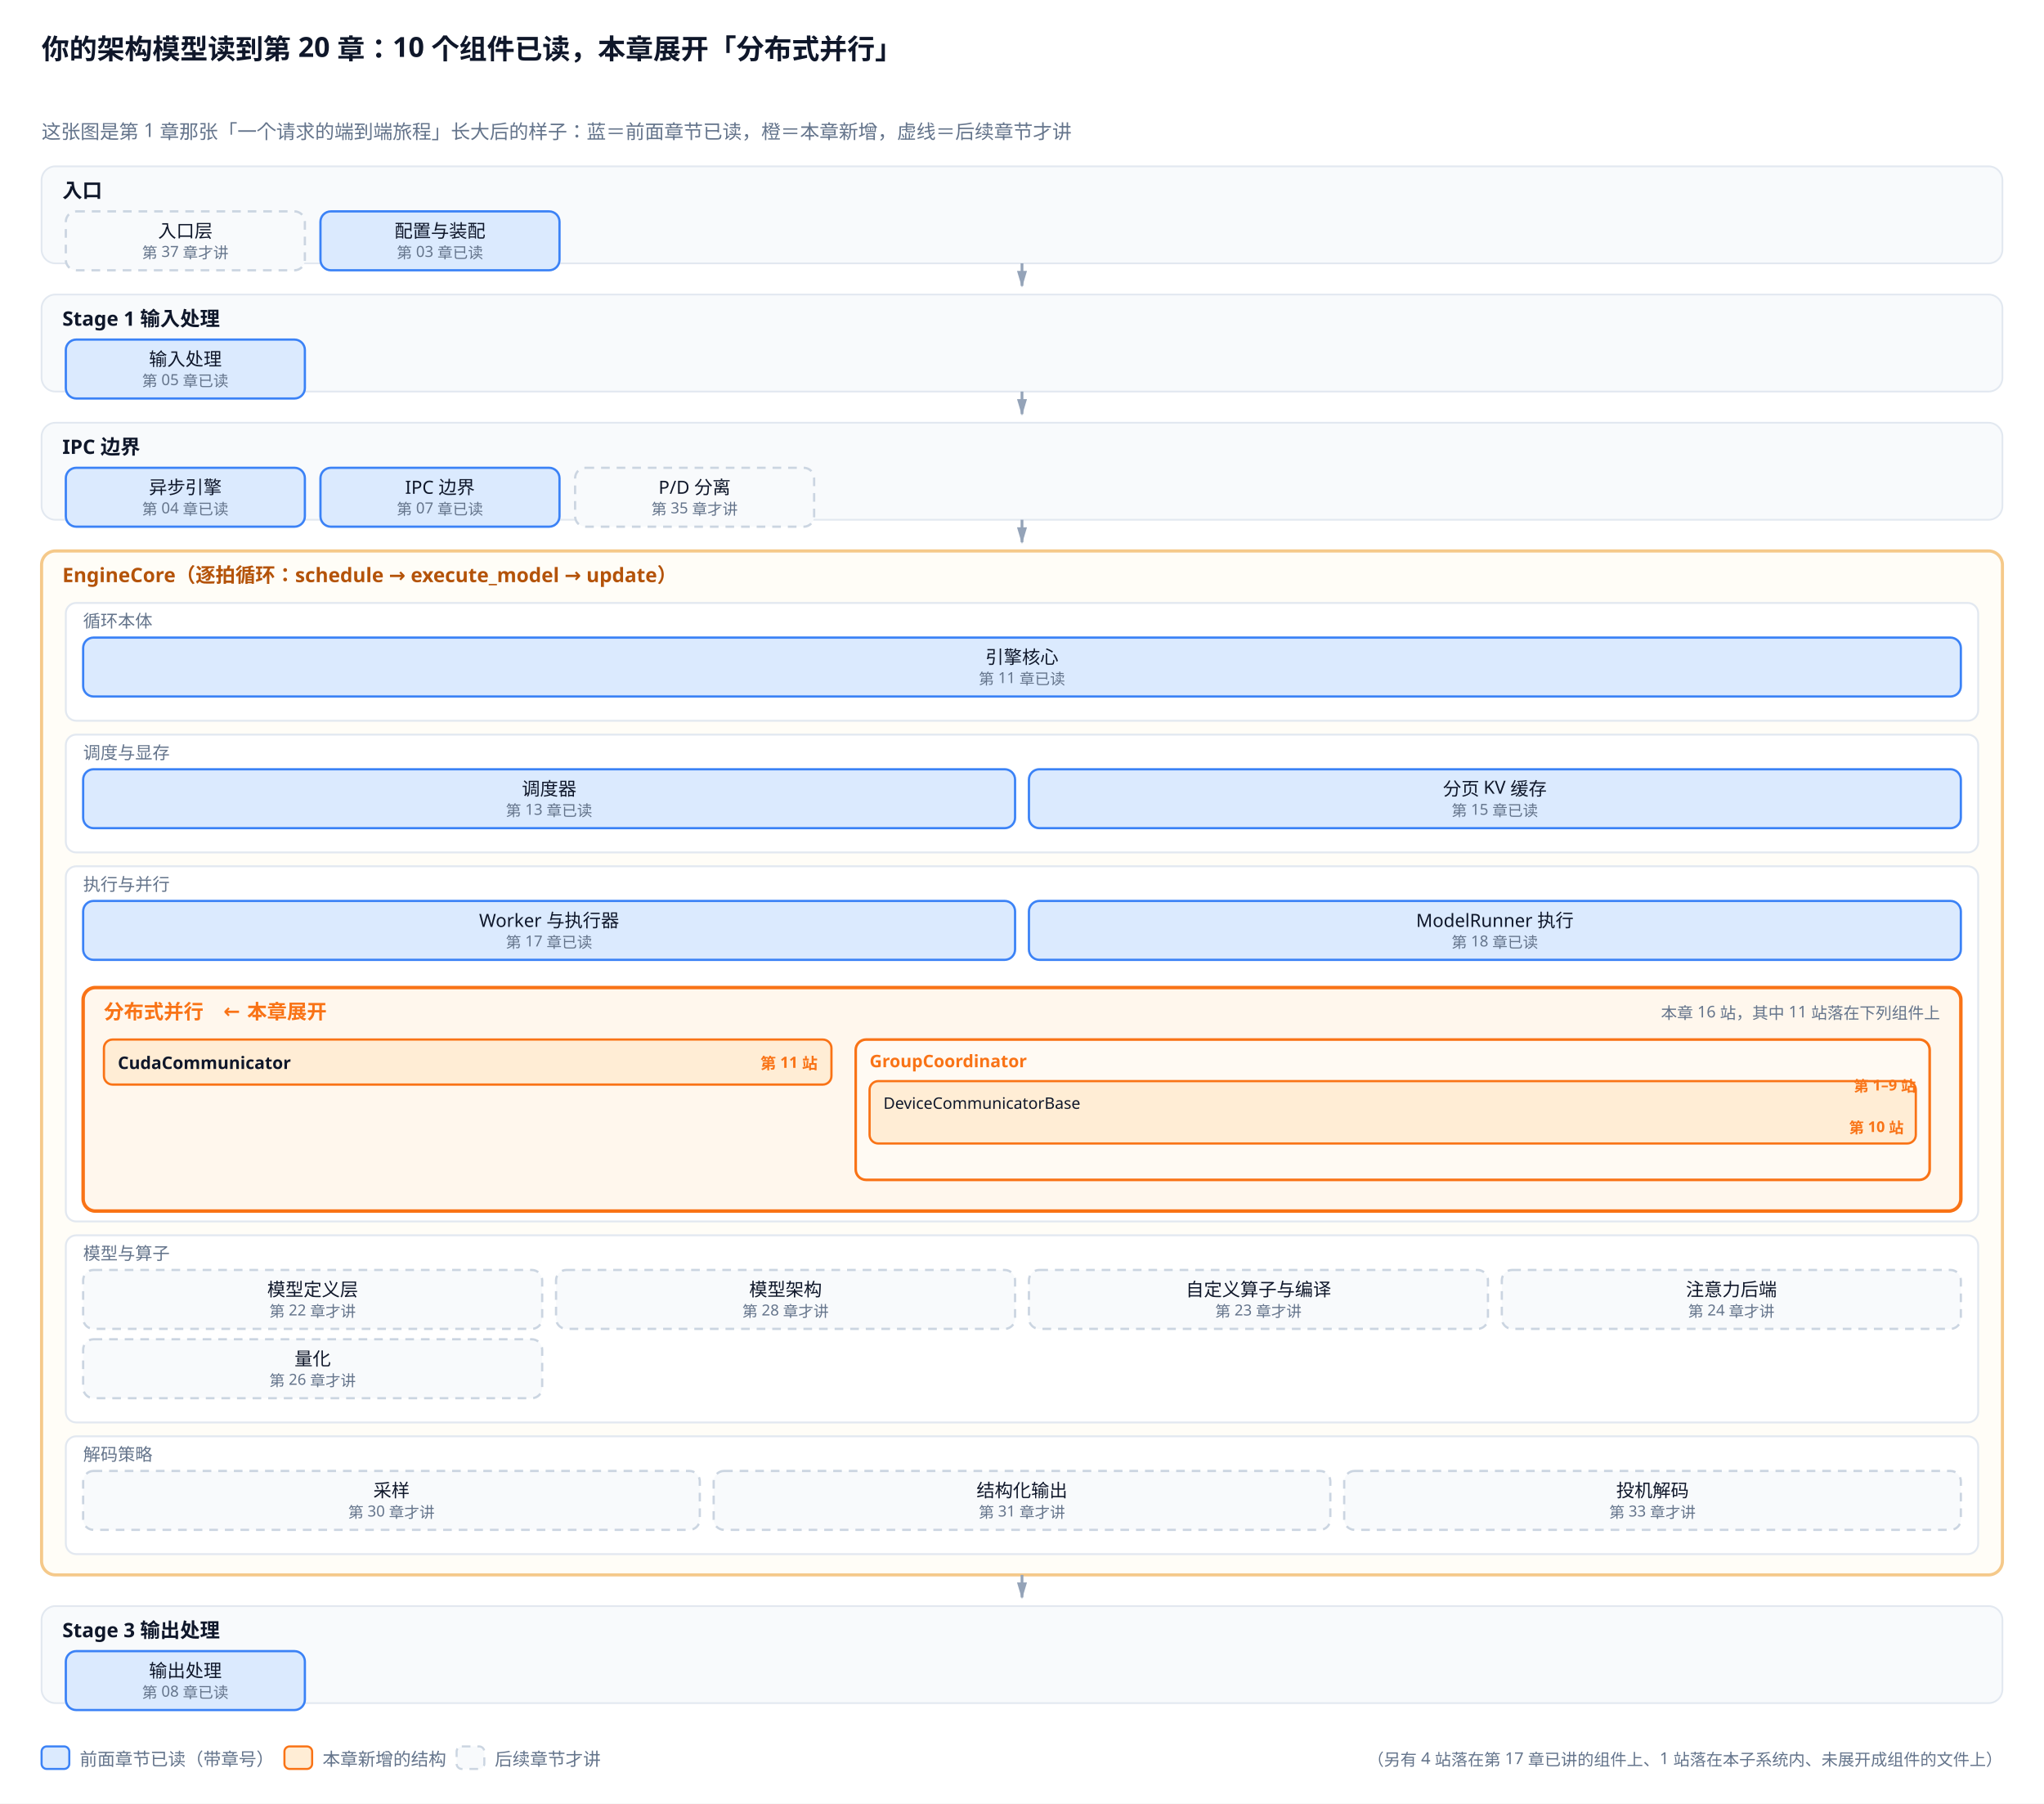
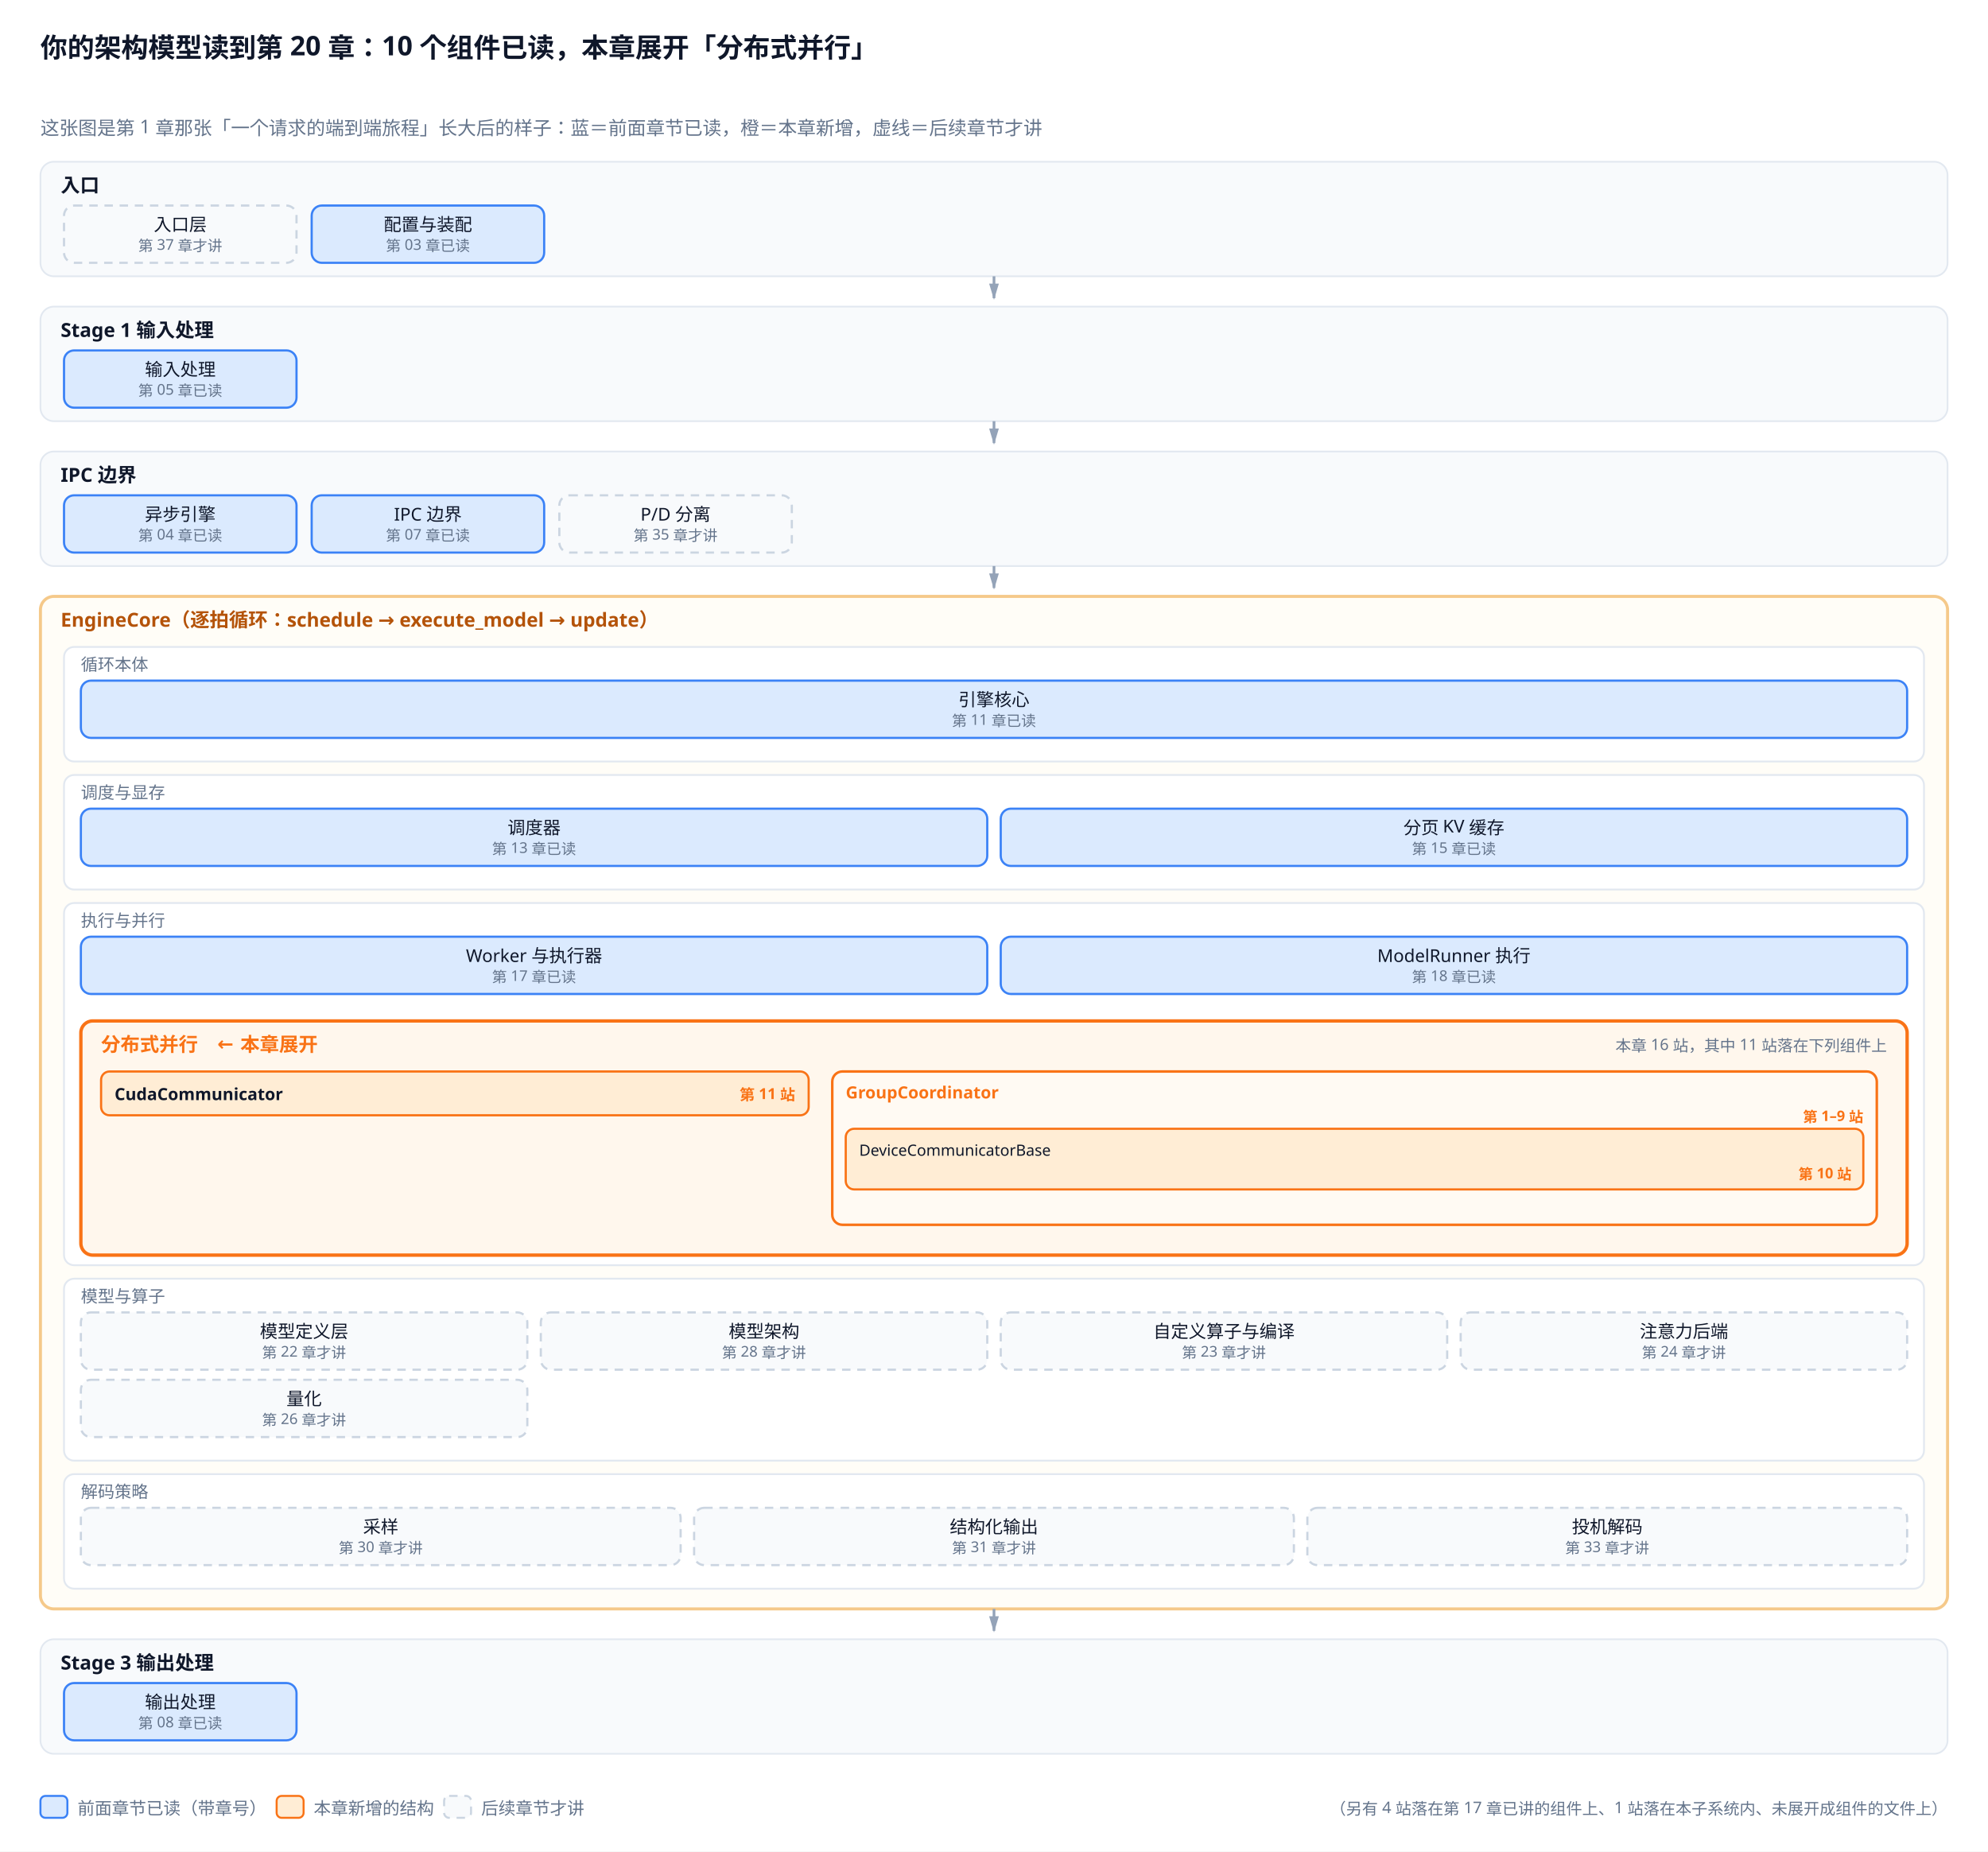
- <svg xmlns="http://www.w3.org/2000/svg" viewBox="0 0 1180 1041">
+ <svg xmlns="http://www.w3.org/2000/svg" viewBox="0 0 1180 1099">
  <defs>
    <marker id="a" viewBox="0 0 10 6" refX="9" refY="3" markerWidth="6" markerHeight="4" orient="auto">
      <path d="M0,0 L10,3 L0,6 Z" fill="#94a3b8" />
    </marker>
    <marker id="a2" viewBox="0 0 10 6" refX="9" refY="3" markerWidth="6" markerHeight="4" orient="auto">
      <path d="M0,0 L10,3 L0,6 Z" fill="#f97316" />
    </marker>
  </defs>
-   <rect width="1180" height="1041" fill="white" />
+   <rect width="1180" height="1099" fill="white" />
  <text x="24" y="34" font-family="sans-serif" font-size="16" fill="#0f172a" font-weight="bold">你的架构模型读到第 20 章：10 个组件已读，本章展开「分布式并行」</text>
  <text x="24.0" y="80.0" font-family="sans-serif" font-size="11.2" fill="#64748b" text-anchor="start">这张图是第 1 章那张「一个请求的端到端旅程」长大后的样子：蓝＝前面章节已读，橙＝本章新增，虚线＝后续章节才讲</text>
-   <rect x="24.0" y="96.0" width="1132.0" height="56.0" rx="8" fill="#f8fafc" stroke="#e2e8f0" stroke-width="1.0" />
+   <rect x="24.0" y="96.0" width="1132.0" height="68.0" rx="8" fill="#f8fafc" stroke="#e2e8f0" stroke-width="1.0" />
  <text x="36.0" y="114.0" font-family="sans-serif" font-size="11.5" fill="#0f172a" text-anchor="start" font-weight="bold">入口</text>
  <rect x="38.0" y="122.0" width="138.0" height="34.0" rx="6" fill="#f8fafc" stroke="#cbd5e1" stroke-width="1.3" stroke-dasharray="5,4" />
  <text x="107.0" y="137.0" font-family="sans-serif" font-size="10.5" fill="#0f172a" text-anchor="middle">入口层</text>
  <text x="107.0" y="149.0" font-family="sans-serif" font-size="8.8" fill="#64748b" text-anchor="middle">第 37 章才讲</text>
  <rect x="185.0" y="122.0" width="138.0" height="34.0" rx="6" fill="#dbeafe" stroke="#3b82f6" stroke-width="1.3" />
  <text x="254.0" y="137.0" font-family="sans-serif" font-size="10.5" fill="#0f172a" text-anchor="middle">配置与装配</text>
  <text x="254.0" y="149.0" font-family="sans-serif" font-size="8.8" fill="#64748b" text-anchor="middle">第 03 章已读</text>
-   <path d="M590.0,152.0 L590.0,165.0" stroke="#94a3b8" stroke-width="1.6" marker-end="url(#a)" />
-   <rect x="24.0" y="170.0" width="1132.0" height="56.0" rx="8" fill="#f8fafc" stroke="#e2e8f0" stroke-width="1.0" />
-   <text x="36.0" y="188.0" font-family="sans-serif" font-size="11.5" fill="#0f172a" text-anchor="start" font-weight="bold">Stage 1 输入处理</text>
-   <rect x="38.0" y="196.0" width="138.0" height="34.0" rx="6" fill="#dbeafe" stroke="#3b82f6" stroke-width="1.3" />
-   <text x="107.0" y="211.0" font-family="sans-serif" font-size="10.5" fill="#0f172a" text-anchor="middle">输入处理</text>
-   <text x="107.0" y="223.0" font-family="sans-serif" font-size="8.8" fill="#64748b" text-anchor="middle">第 05 章已读</text>
-   <path d="M590.0,226.0 L590.0,239.0" stroke="#94a3b8" stroke-width="1.6" marker-end="url(#a)" />
-   <rect x="24.0" y="244.0" width="1132.0" height="56.0" rx="8" fill="#f8fafc" stroke="#e2e8f0" stroke-width="1.0" />
-   <text x="36.0" y="262.0" font-family="sans-serif" font-size="11.5" fill="#0f172a" text-anchor="start" font-weight="bold">IPC 边界</text>
-   <rect x="38.0" y="270.0" width="138.0" height="34.0" rx="6" fill="#dbeafe" stroke="#3b82f6" stroke-width="1.3" />
-   <text x="107.0" y="285.0" font-family="sans-serif" font-size="10.5" fill="#0f172a" text-anchor="middle">异步引擎</text>
-   <text x="107.0" y="297.0" font-family="sans-serif" font-size="8.8" fill="#64748b" text-anchor="middle">第 04 章已读</text>
-   <rect x="185.0" y="270.0" width="138.0" height="34.0" rx="6" fill="#dbeafe" stroke="#3b82f6" stroke-width="1.3" />
-   <text x="254.0" y="285.0" font-family="sans-serif" font-size="10.5" fill="#0f172a" text-anchor="middle">IPC 边界</text>
-   <text x="254.0" y="297.0" font-family="sans-serif" font-size="8.8" fill="#64748b" text-anchor="middle">第 07 章已读</text>
-   <rect x="332.0" y="270.0" width="138.0" height="34.0" rx="6" fill="#f8fafc" stroke="#cbd5e1" stroke-width="1.3" stroke-dasharray="5,4" />
-   <text x="401.0" y="285.0" font-family="sans-serif" font-size="10.5" fill="#0f172a" text-anchor="middle">P/D 分离</text>
-   <text x="401.0" y="297.0" font-family="sans-serif" font-size="8.8" fill="#64748b" text-anchor="middle">第 35 章才讲</text>
-   <path d="M590.0,300.0 L590.0,313.0" stroke="#94a3b8" stroke-width="1.6" marker-end="url(#a)" />
-   <rect x="24.0" y="318.0" width="1132.0" height="591.0" rx="8" fill="#fffdf7" stroke="#f5c98a" stroke-width="1.8" />
-   <text x="36.0" y="336.0" font-family="sans-serif" font-size="11.5" fill="#b45309" text-anchor="start" font-weight="bold">EngineCore（逐拍循环：schedule → execute_model → update）</text>
-   <rect x="38.0" y="348.0" width="1104.0" height="68.0" rx="6" fill="#ffffff" stroke="#e2e8f0" stroke-width="1.1" />
-   <text x="48.0" y="362.0" font-family="sans-serif" font-size="10" fill="#64748b" text-anchor="start">循环本体</text>
-   <rect x="48.0" y="368.0" width="1084.0" height="34.0" rx="6" fill="#dbeafe" stroke="#3b82f6" stroke-width="1.3" />
-   <text x="590.0" y="383.0" font-family="sans-serif" font-size="10.5" fill="#0f172a" text-anchor="middle">引擎核心</text>
-   <text x="590.0" y="395.0" font-family="sans-serif" font-size="8.8" fill="#64748b" text-anchor="middle">第 11 章已读</text>
-   <rect x="38.0" y="424.0" width="1104.0" height="68.0" rx="6" fill="#ffffff" stroke="#e2e8f0" stroke-width="1.1" />
-   <text x="48.0" y="438.0" font-family="sans-serif" font-size="10" fill="#64748b" text-anchor="start">调度与显存</text>
-   <rect x="48.0" y="444.0" width="538.0" height="34.0" rx="6" fill="#dbeafe" stroke="#3b82f6" stroke-width="1.3" />
-   <text x="317.0" y="459.0" font-family="sans-serif" font-size="10.5" fill="#0f172a" text-anchor="middle">调度器</text>
-   <text x="317.0" y="471.0" font-family="sans-serif" font-size="8.8" fill="#64748b" text-anchor="middle">第 13 章已读</text>
-   <rect x="594.0" y="444.0" width="538.0" height="34.0" rx="6" fill="#dbeafe" stroke="#3b82f6" stroke-width="1.3" />
-   <text x="863.0" y="459.0" font-family="sans-serif" font-size="10.5" fill="#0f172a" text-anchor="middle">分页 KV 缓存</text>
-   <text x="863.0" y="471.0" font-family="sans-serif" font-size="8.8" fill="#64748b" text-anchor="middle">第 15 章已读</text>
-   <rect x="38.0" y="500.0" width="1104.0" height="205.0" rx="6" fill="#ffffff" stroke="#e2e8f0" stroke-width="1.1" />
-   <text x="48.0" y="514.0" font-family="sans-serif" font-size="10" fill="#64748b" text-anchor="start">执行与并行</text>
-   <rect x="48.0" y="520.0" width="538.0" height="34.0" rx="6" fill="#dbeafe" stroke="#3b82f6" stroke-width="1.3" />
-   <text x="317.0" y="535.0" font-family="sans-serif" font-size="10.5" fill="#0f172a" text-anchor="middle">Worker 与执行器</text>
-   <text x="317.0" y="547.0" font-family="sans-serif" font-size="8.8" fill="#64748b" text-anchor="middle">第 17 章已读</text>
-   <rect x="594.0" y="520.0" width="538.0" height="34.0" rx="6" fill="#dbeafe" stroke="#3b82f6" stroke-width="1.3" />
-   <text x="863.0" y="535.0" font-family="sans-serif" font-size="10.5" fill="#0f172a" text-anchor="middle">ModelRunner 执行</text>
-   <text x="863.0" y="547.0" font-family="sans-serif" font-size="8.8" fill="#64748b" text-anchor="middle">第 18 章已读</text>
-   <rect x="48.0" y="570.0" width="1084.0" height="129.0" rx="7" fill="#fff7ed" stroke="#f97316" stroke-width="2.0" />
-   <text x="60.0" y="588.0" font-family="sans-serif" font-size="11.5" fill="#f97316" text-anchor="start" font-weight="bold">分布式并行　← 本章展开</text>
-   <text x="1120.0" y="588.0" font-family="sans-serif" font-size="9.3" fill="#64748b" text-anchor="end">本章 16 站，其中 11 站落在下列组件上</text>
-   <rect x="60.0" y="600.0" width="420.0" height="26.0" rx="5" fill="#ffedd5" stroke="#f97316" stroke-width="1.3" />
-   <text x="68.0" y="617.0" font-family="sans-serif" font-size="10" fill="#0f172a" text-anchor="start" font-weight="bold">CudaCommunicator</text>
-   <text x="472.0" y="617.0" font-family="sans-serif" font-size="9" fill="#f97316" text-anchor="end" font-weight="bold">第 11 站</text>
-   <rect x="494.0" y="600.0" width="620.0" height="81.0" rx="6" fill="#fffaf3" stroke="#f97316" stroke-width="1.5" />
-   <text x="502.0" y="616.0" font-family="sans-serif" font-size="10" fill="#f97316" text-anchor="start" font-weight="bold">GroupCoordinator</text>
-   <rect x="502.0" y="624.0" width="604.0" height="36.0" rx="5" fill="#ffedd5" stroke="#f97316" stroke-width="1.3" />
-   <text x="510.0" y="640.0" font-family="sans-serif" font-size="9.2" fill="#0f172a" text-anchor="start">DeviceCommunicatorBase</text>
-   <text x="1099.0" y="654.0" font-family="sans-serif" font-size="8.6" fill="#f97316" text-anchor="end" font-weight="bold">第 10 站</text>
-   <text x="1106.0" y="630.0" font-family="sans-serif" font-size="8.6" fill="#f97316" text-anchor="end" font-weight="bold">第 1–9 站</text>
-   <rect x="38.0" y="713.0" width="1104.0" height="108.0" rx="6" fill="#ffffff" stroke="#e2e8f0" stroke-width="1.1" />
-   <text x="48.0" y="727.0" font-family="sans-serif" font-size="10" fill="#64748b" text-anchor="start">模型与算子</text>
-   <rect x="48.0" y="733.0" width="265.0" height="34.0" rx="6" fill="#f8fafc" stroke="#cbd5e1" stroke-width="1.3" stroke-dasharray="5,4" />
-   <text x="180.5" y="748.0" font-family="sans-serif" font-size="10.5" fill="#0f172a" text-anchor="middle">模型定义层</text>
-   <text x="180.5" y="760.0" font-family="sans-serif" font-size="8.8" fill="#64748b" text-anchor="middle">第 22 章才讲</text>
-   <rect x="321.0" y="733.0" width="265.0" height="34.0" rx="6" fill="#f8fafc" stroke="#cbd5e1" stroke-width="1.3" stroke-dasharray="5,4" />
-   <text x="453.5" y="748.0" font-family="sans-serif" font-size="10.5" fill="#0f172a" text-anchor="middle">模型架构</text>
-   <text x="453.5" y="760.0" font-family="sans-serif" font-size="8.8" fill="#64748b" text-anchor="middle">第 28 章才讲</text>
-   <rect x="594.0" y="733.0" width="265.0" height="34.0" rx="6" fill="#f8fafc" stroke="#cbd5e1" stroke-width="1.3" stroke-dasharray="5,4" />
-   <text x="726.5" y="748.0" font-family="sans-serif" font-size="10.5" fill="#0f172a" text-anchor="middle">自定义算子与编译</text>
-   <text x="726.5" y="760.0" font-family="sans-serif" font-size="8.8" fill="#64748b" text-anchor="middle">第 23 章才讲</text>
-   <rect x="867.0" y="733.0" width="265.0" height="34.0" rx="6" fill="#f8fafc" stroke="#cbd5e1" stroke-width="1.3" stroke-dasharray="5,4" />
-   <text x="999.5" y="748.0" font-family="sans-serif" font-size="10.5" fill="#0f172a" text-anchor="middle">注意力后端</text>
-   <text x="999.5" y="760.0" font-family="sans-serif" font-size="8.8" fill="#64748b" text-anchor="middle">第 24 章才讲</text>
-   <rect x="48.0" y="773.0" width="265.0" height="34.0" rx="6" fill="#f8fafc" stroke="#cbd5e1" stroke-width="1.3" stroke-dasharray="5,4" />
-   <text x="180.5" y="788.0" font-family="sans-serif" font-size="10.5" fill="#0f172a" text-anchor="middle">量化</text>
-   <text x="180.5" y="800.0" font-family="sans-serif" font-size="8.8" fill="#64748b" text-anchor="middle">第 26 章才讲</text>
-   <rect x="38.0" y="829.0" width="1104.0" height="68.0" rx="6" fill="#ffffff" stroke="#e2e8f0" stroke-width="1.1" />
-   <text x="48.0" y="843.0" font-family="sans-serif" font-size="10" fill="#64748b" text-anchor="start">解码策略</text>
-   <rect x="48.0" y="849.0" width="356.0" height="34.0" rx="6" fill="#f8fafc" stroke="#cbd5e1" stroke-width="1.3" stroke-dasharray="5,4" />
-   <text x="226.0" y="864.0" font-family="sans-serif" font-size="10.5" fill="#0f172a" text-anchor="middle">采样</text>
-   <text x="226.0" y="876.0" font-family="sans-serif" font-size="8.8" fill="#64748b" text-anchor="middle">第 30 章才讲</text>
-   <rect x="412.0" y="849.0" width="356.0" height="34.0" rx="6" fill="#f8fafc" stroke="#cbd5e1" stroke-width="1.3" stroke-dasharray="5,4" />
-   <text x="590.0" y="864.0" font-family="sans-serif" font-size="10.5" fill="#0f172a" text-anchor="middle">结构化输出</text>
-   <text x="590.0" y="876.0" font-family="sans-serif" font-size="8.8" fill="#64748b" text-anchor="middle">第 31 章才讲</text>
-   <rect x="776.0" y="849.0" width="356.0" height="34.0" rx="6" fill="#f8fafc" stroke="#cbd5e1" stroke-width="1.3" stroke-dasharray="5,4" />
-   <text x="954.0" y="864.0" font-family="sans-serif" font-size="10.5" fill="#0f172a" text-anchor="middle">投机解码</text>
-   <text x="954.0" y="876.0" font-family="sans-serif" font-size="8.8" fill="#64748b" text-anchor="middle">第 33 章才讲</text>
-   <path d="M590.0,909.0 L590.0,922.0" stroke="#94a3b8" stroke-width="1.6" marker-end="url(#a)" />
-   <rect x="24.0" y="927.0" width="1132.0" height="56.0" rx="8" fill="#f8fafc" stroke="#e2e8f0" stroke-width="1.0" />
-   <text x="36.0" y="945.0" font-family="sans-serif" font-size="11.5" fill="#0f172a" text-anchor="start" font-weight="bold">Stage 3 输出处理</text>
-   <rect x="38.0" y="953.0" width="138.0" height="34.0" rx="6" fill="#dbeafe" stroke="#3b82f6" stroke-width="1.3" />
-   <text x="107.0" y="968.0" font-family="sans-serif" font-size="10.5" fill="#0f172a" text-anchor="middle">输出处理</text>
-   <text x="107.0" y="980.0" font-family="sans-serif" font-size="8.8" fill="#64748b" text-anchor="middle">第 08 章已读</text>
-   <rect x="24.0" y="1008.0" width="16.0" height="13.0" rx="3" fill="#dbeafe" stroke="#3b82f6" stroke-width="1.2" />
-   <text x="46.0" y="1019.0" font-family="sans-serif" font-size="10.2" fill="#64748b" text-anchor="start">前面章节已读（带章号）</text>
-   <rect x="164.2" y="1008.0" width="16.0" height="13.0" rx="3" fill="#ffedd5" stroke="#f97316" stroke-width="1.2" />
-   <text x="186.2" y="1019.0" font-family="sans-serif" font-size="10.2" fill="#64748b" text-anchor="start">本章新增的结构</text>
-   <rect x="263.6" y="1008.0" width="16.0" height="13.0" rx="3" fill="#f8fafc" stroke="#cbd5e1" stroke-width="1.2" stroke-dasharray="5,4" />
-   <text x="285.6" y="1019.0" font-family="sans-serif" font-size="10.2" fill="#64748b" text-anchor="start">后续章节才讲</text>
-   <text x="1156.0" y="1019.0" font-family="sans-serif" font-size="9.5" fill="#64748b" text-anchor="end">（另有 4 站落在第 17 章已讲的组件上、1 站落在本子系统内、未展开成组件的文件上）</text>
+   <path d="M590.0,164.0 L590.0,177.0" stroke="#94a3b8" stroke-width="1.6" marker-end="url(#a)" />
+   <rect x="24.0" y="182.0" width="1132.0" height="68.0" rx="8" fill="#f8fafc" stroke="#e2e8f0" stroke-width="1.0" />
+   <text x="36.0" y="200.0" font-family="sans-serif" font-size="11.5" fill="#0f172a" text-anchor="start" font-weight="bold">Stage 1 输入处理</text>
+   <rect x="38.0" y="208.0" width="138.0" height="34.0" rx="6" fill="#dbeafe" stroke="#3b82f6" stroke-width="1.3" />
+   <text x="107.0" y="223.0" font-family="sans-serif" font-size="10.5" fill="#0f172a" text-anchor="middle">输入处理</text>
+   <text x="107.0" y="235.0" font-family="sans-serif" font-size="8.8" fill="#64748b" text-anchor="middle">第 05 章已读</text>
+   <path d="M590.0,250.0 L590.0,263.0" stroke="#94a3b8" stroke-width="1.6" marker-end="url(#a)" />
+   <rect x="24.0" y="268.0" width="1132.0" height="68.0" rx="8" fill="#f8fafc" stroke="#e2e8f0" stroke-width="1.0" />
+   <text x="36.0" y="286.0" font-family="sans-serif" font-size="11.5" fill="#0f172a" text-anchor="start" font-weight="bold">IPC 边界</text>
+   <rect x="38.0" y="294.0" width="138.0" height="34.0" rx="6" fill="#dbeafe" stroke="#3b82f6" stroke-width="1.3" />
+   <text x="107.0" y="309.0" font-family="sans-serif" font-size="10.5" fill="#0f172a" text-anchor="middle">异步引擎</text>
+   <text x="107.0" y="321.0" font-family="sans-serif" font-size="8.8" fill="#64748b" text-anchor="middle">第 04 章已读</text>
+   <rect x="185.0" y="294.0" width="138.0" height="34.0" rx="6" fill="#dbeafe" stroke="#3b82f6" stroke-width="1.3" />
+   <text x="254.0" y="309.0" font-family="sans-serif" font-size="10.5" fill="#0f172a" text-anchor="middle">IPC 边界</text>
+   <text x="254.0" y="321.0" font-family="sans-serif" font-size="8.8" fill="#64748b" text-anchor="middle">第 07 章已读</text>
+   <rect x="332.0" y="294.0" width="138.0" height="34.0" rx="6" fill="#f8fafc" stroke="#cbd5e1" stroke-width="1.3" stroke-dasharray="5,4" />
+   <text x="401.0" y="309.0" font-family="sans-serif" font-size="10.5" fill="#0f172a" text-anchor="middle">P/D 分离</text>
+   <text x="401.0" y="321.0" font-family="sans-serif" font-size="8.8" fill="#64748b" text-anchor="middle">第 35 章才讲</text>
+   <path d="M590.0,336.0 L590.0,349.0" stroke="#94a3b8" stroke-width="1.6" marker-end="url(#a)" />
+   <rect x="24.0" y="354.0" width="1132.0" height="601.0" rx="8" fill="#fffdf7" stroke="#f5c98a" stroke-width="1.8" />
+   <text x="36.0" y="372.0" font-family="sans-serif" font-size="11.5" fill="#b45309" text-anchor="start" font-weight="bold">EngineCore（逐拍循环：schedule → execute_model → update）</text>
+   <rect x="38.0" y="384.0" width="1104.0" height="68.0" rx="6" fill="#ffffff" stroke="#e2e8f0" stroke-width="1.1" />
+   <text x="48.0" y="398.0" font-family="sans-serif" font-size="10" fill="#64748b" text-anchor="start">循环本体</text>
+   <rect x="48.0" y="404.0" width="1084.0" height="34.0" rx="6" fill="#dbeafe" stroke="#3b82f6" stroke-width="1.3" />
+   <text x="590.0" y="419.0" font-family="sans-serif" font-size="10.5" fill="#0f172a" text-anchor="middle">引擎核心</text>
+   <text x="590.0" y="431.0" font-family="sans-serif" font-size="8.8" fill="#64748b" text-anchor="middle">第 11 章已读</text>
+   <rect x="38.0" y="460.0" width="1104.0" height="68.0" rx="6" fill="#ffffff" stroke="#e2e8f0" stroke-width="1.1" />
+   <text x="48.0" y="474.0" font-family="sans-serif" font-size="10" fill="#64748b" text-anchor="start">调度与显存</text>
+   <rect x="48.0" y="480.0" width="538.0" height="34.0" rx="6" fill="#dbeafe" stroke="#3b82f6" stroke-width="1.3" />
+   <text x="317.0" y="495.0" font-family="sans-serif" font-size="10.5" fill="#0f172a" text-anchor="middle">调度器</text>
+   <text x="317.0" y="507.0" font-family="sans-serif" font-size="8.8" fill="#64748b" text-anchor="middle">第 13 章已读</text>
+   <rect x="594.0" y="480.0" width="538.0" height="34.0" rx="6" fill="#dbeafe" stroke="#3b82f6" stroke-width="1.3" />
+   <text x="863.0" y="495.0" font-family="sans-serif" font-size="10.5" fill="#0f172a" text-anchor="middle">分页 KV 缓存</text>
+   <text x="863.0" y="507.0" font-family="sans-serif" font-size="8.8" fill="#64748b" text-anchor="middle">第 15 章已读</text>
+   <rect x="38.0" y="536.0" width="1104.0" height="215.0" rx="6" fill="#ffffff" stroke="#e2e8f0" stroke-width="1.1" />
+   <text x="48.0" y="550.0" font-family="sans-serif" font-size="10" fill="#64748b" text-anchor="start">执行与并行</text>
+   <rect x="48.0" y="556.0" width="538.0" height="34.0" rx="6" fill="#dbeafe" stroke="#3b82f6" stroke-width="1.3" />
+   <text x="317.0" y="571.0" font-family="sans-serif" font-size="10.5" fill="#0f172a" text-anchor="middle">Worker 与执行器</text>
+   <text x="317.0" y="583.0" font-family="sans-serif" font-size="8.8" fill="#64748b" text-anchor="middle">第 17 章已读</text>
+   <rect x="594.0" y="556.0" width="538.0" height="34.0" rx="6" fill="#dbeafe" stroke="#3b82f6" stroke-width="1.3" />
+   <text x="863.0" y="571.0" font-family="sans-serif" font-size="10.5" fill="#0f172a" text-anchor="middle">ModelRunner 执行</text>
+   <text x="863.0" y="583.0" font-family="sans-serif" font-size="8.8" fill="#64748b" text-anchor="middle">第 18 章已读</text>
+   <rect x="48.0" y="606.0" width="1084.0" height="139.0" rx="7" fill="#fff7ed" stroke="#f97316" stroke-width="2.0" />
+   <text x="60.0" y="624.0" font-family="sans-serif" font-size="11.5" fill="#f97316" text-anchor="start" font-weight="bold">分布式并行　← 本章展开</text>
+   <text x="1120.0" y="624.0" font-family="sans-serif" font-size="9.3" fill="#64748b" text-anchor="end">本章 16 站，其中 11 站落在下列组件上</text>
+   <rect x="60.0" y="636.0" width="420.0" height="26.0" rx="5" fill="#ffedd5" stroke="#f97316" stroke-width="1.3" />
+   <text x="68.0" y="653.0" font-family="sans-serif" font-size="10" fill="#0f172a" text-anchor="start" font-weight="bold">CudaCommunicator</text>
+   <text x="472.0" y="653.0" font-family="sans-serif" font-size="9" fill="#f97316" text-anchor="end" font-weight="bold">第 11 站</text>
+   <rect x="494.0" y="636.0" width="620.0" height="91.0" rx="6" fill="#fffaf3" stroke="#f97316" stroke-width="1.5" />
+   <text x="502.0" y="652.0" font-family="sans-serif" font-size="10" fill="#f97316" text-anchor="start" font-weight="bold">GroupCoordinator</text>
+   <rect x="502.0" y="670.0" width="604.0" height="36.0" rx="5" fill="#ffedd5" stroke="#f97316" stroke-width="1.3" />
+   <text x="510.0" y="686.0" font-family="sans-serif" font-size="9.2" fill="#0f172a" text-anchor="start">DeviceCommunicatorBase</text>
+   <text x="1099.0" y="700.0" font-family="sans-serif" font-size="8.6" fill="#f97316" text-anchor="end" font-weight="bold">第 10 站</text>
+   <text x="1106.0" y="666.0" font-family="sans-serif" font-size="8.6" fill="#f97316" text-anchor="end" font-weight="bold">第 1–9 站</text>
+   <rect x="38.0" y="759.0" width="1104.0" height="108.0" rx="6" fill="#ffffff" stroke="#e2e8f0" stroke-width="1.1" />
+   <text x="48.0" y="773.0" font-family="sans-serif" font-size="10" fill="#64748b" text-anchor="start">模型与算子</text>
+   <rect x="48.0" y="779.0" width="265.0" height="34.0" rx="6" fill="#f8fafc" stroke="#cbd5e1" stroke-width="1.3" stroke-dasharray="5,4" />
+   <text x="180.5" y="794.0" font-family="sans-serif" font-size="10.5" fill="#0f172a" text-anchor="middle">模型定义层</text>
+   <text x="180.5" y="806.0" font-family="sans-serif" font-size="8.8" fill="#64748b" text-anchor="middle">第 22 章才讲</text>
+   <rect x="321.0" y="779.0" width="265.0" height="34.0" rx="6" fill="#f8fafc" stroke="#cbd5e1" stroke-width="1.3" stroke-dasharray="5,4" />
+   <text x="453.5" y="794.0" font-family="sans-serif" font-size="10.5" fill="#0f172a" text-anchor="middle">模型架构</text>
+   <text x="453.5" y="806.0" font-family="sans-serif" font-size="8.8" fill="#64748b" text-anchor="middle">第 28 章才讲</text>
+   <rect x="594.0" y="779.0" width="265.0" height="34.0" rx="6" fill="#f8fafc" stroke="#cbd5e1" stroke-width="1.3" stroke-dasharray="5,4" />
+   <text x="726.5" y="794.0" font-family="sans-serif" font-size="10.5" fill="#0f172a" text-anchor="middle">自定义算子与编译</text>
+   <text x="726.5" y="806.0" font-family="sans-serif" font-size="8.8" fill="#64748b" text-anchor="middle">第 23 章才讲</text>
+   <rect x="867.0" y="779.0" width="265.0" height="34.0" rx="6" fill="#f8fafc" stroke="#cbd5e1" stroke-width="1.3" stroke-dasharray="5,4" />
+   <text x="999.5" y="794.0" font-family="sans-serif" font-size="10.5" fill="#0f172a" text-anchor="middle">注意力后端</text>
+   <text x="999.5" y="806.0" font-family="sans-serif" font-size="8.8" fill="#64748b" text-anchor="middle">第 24 章才讲</text>
+   <rect x="48.0" y="819.0" width="265.0" height="34.0" rx="6" fill="#f8fafc" stroke="#cbd5e1" stroke-width="1.3" stroke-dasharray="5,4" />
+   <text x="180.5" y="834.0" font-family="sans-serif" font-size="10.5" fill="#0f172a" text-anchor="middle">量化</text>
+   <text x="180.5" y="846.0" font-family="sans-serif" font-size="8.8" fill="#64748b" text-anchor="middle">第 26 章才讲</text>
+   <rect x="38.0" y="875.0" width="1104.0" height="68.0" rx="6" fill="#ffffff" stroke="#e2e8f0" stroke-width="1.1" />
+   <text x="48.0" y="889.0" font-family="sans-serif" font-size="10" fill="#64748b" text-anchor="start">解码策略</text>
+   <rect x="48.0" y="895.0" width="356.0" height="34.0" rx="6" fill="#f8fafc" stroke="#cbd5e1" stroke-width="1.3" stroke-dasharray="5,4" />
+   <text x="226.0" y="910.0" font-family="sans-serif" font-size="10.5" fill="#0f172a" text-anchor="middle">采样</text>
+   <text x="226.0" y="922.0" font-family="sans-serif" font-size="8.8" fill="#64748b" text-anchor="middle">第 30 章才讲</text>
+   <rect x="412.0" y="895.0" width="356.0" height="34.0" rx="6" fill="#f8fafc" stroke="#cbd5e1" stroke-width="1.3" stroke-dasharray="5,4" />
+   <text x="590.0" y="910.0" font-family="sans-serif" font-size="10.5" fill="#0f172a" text-anchor="middle">结构化输出</text>
+   <text x="590.0" y="922.0" font-family="sans-serif" font-size="8.8" fill="#64748b" text-anchor="middle">第 31 章才讲</text>
+   <rect x="776.0" y="895.0" width="356.0" height="34.0" rx="6" fill="#f8fafc" stroke="#cbd5e1" stroke-width="1.3" stroke-dasharray="5,4" />
+   <text x="954.0" y="910.0" font-family="sans-serif" font-size="10.5" fill="#0f172a" text-anchor="middle">投机解码</text>
+   <text x="954.0" y="922.0" font-family="sans-serif" font-size="8.8" fill="#64748b" text-anchor="middle">第 33 章才讲</text>
+   <path d="M590.0,955.0 L590.0,968.0" stroke="#94a3b8" stroke-width="1.6" marker-end="url(#a)" />
+   <rect x="24.0" y="973.0" width="1132.0" height="68.0" rx="8" fill="#f8fafc" stroke="#e2e8f0" stroke-width="1.0" />
+   <text x="36.0" y="991.0" font-family="sans-serif" font-size="11.5" fill="#0f172a" text-anchor="start" font-weight="bold">Stage 3 输出处理</text>
+   <rect x="38.0" y="999.0" width="138.0" height="34.0" rx="6" fill="#dbeafe" stroke="#3b82f6" stroke-width="1.3" />
+   <text x="107.0" y="1014.0" font-family="sans-serif" font-size="10.5" fill="#0f172a" text-anchor="middle">输出处理</text>
+   <text x="107.0" y="1026.0" font-family="sans-serif" font-size="8.8" fill="#64748b" text-anchor="middle">第 08 章已读</text>
+   <rect x="24.0" y="1066.0" width="16.0" height="13.0" rx="3" fill="#dbeafe" stroke="#3b82f6" stroke-width="1.2" />
+   <text x="46.0" y="1077.0" font-family="sans-serif" font-size="10.2" fill="#64748b" text-anchor="start">前面章节已读（带章号）</text>
+   <rect x="164.2" y="1066.0" width="16.0" height="13.0" rx="3" fill="#ffedd5" stroke="#f97316" stroke-width="1.2" />
+   <text x="186.2" y="1077.0" font-family="sans-serif" font-size="10.2" fill="#64748b" text-anchor="start">本章新增的结构</text>
+   <rect x="263.6" y="1066.0" width="16.0" height="13.0" rx="3" fill="#f8fafc" stroke="#cbd5e1" stroke-width="1.2" stroke-dasharray="5,4" />
+   <text x="285.6" y="1077.0" font-family="sans-serif" font-size="10.2" fill="#64748b" text-anchor="start">后续章节才讲</text>
+   <text x="1156.0" y="1077.0" font-family="sans-serif" font-size="9.5" fill="#64748b" text-anchor="end">（另有 4 站落在第 17 章已讲的组件上、1 站落在本子系统内、未展开成组件的文件上）</text>
</svg>
